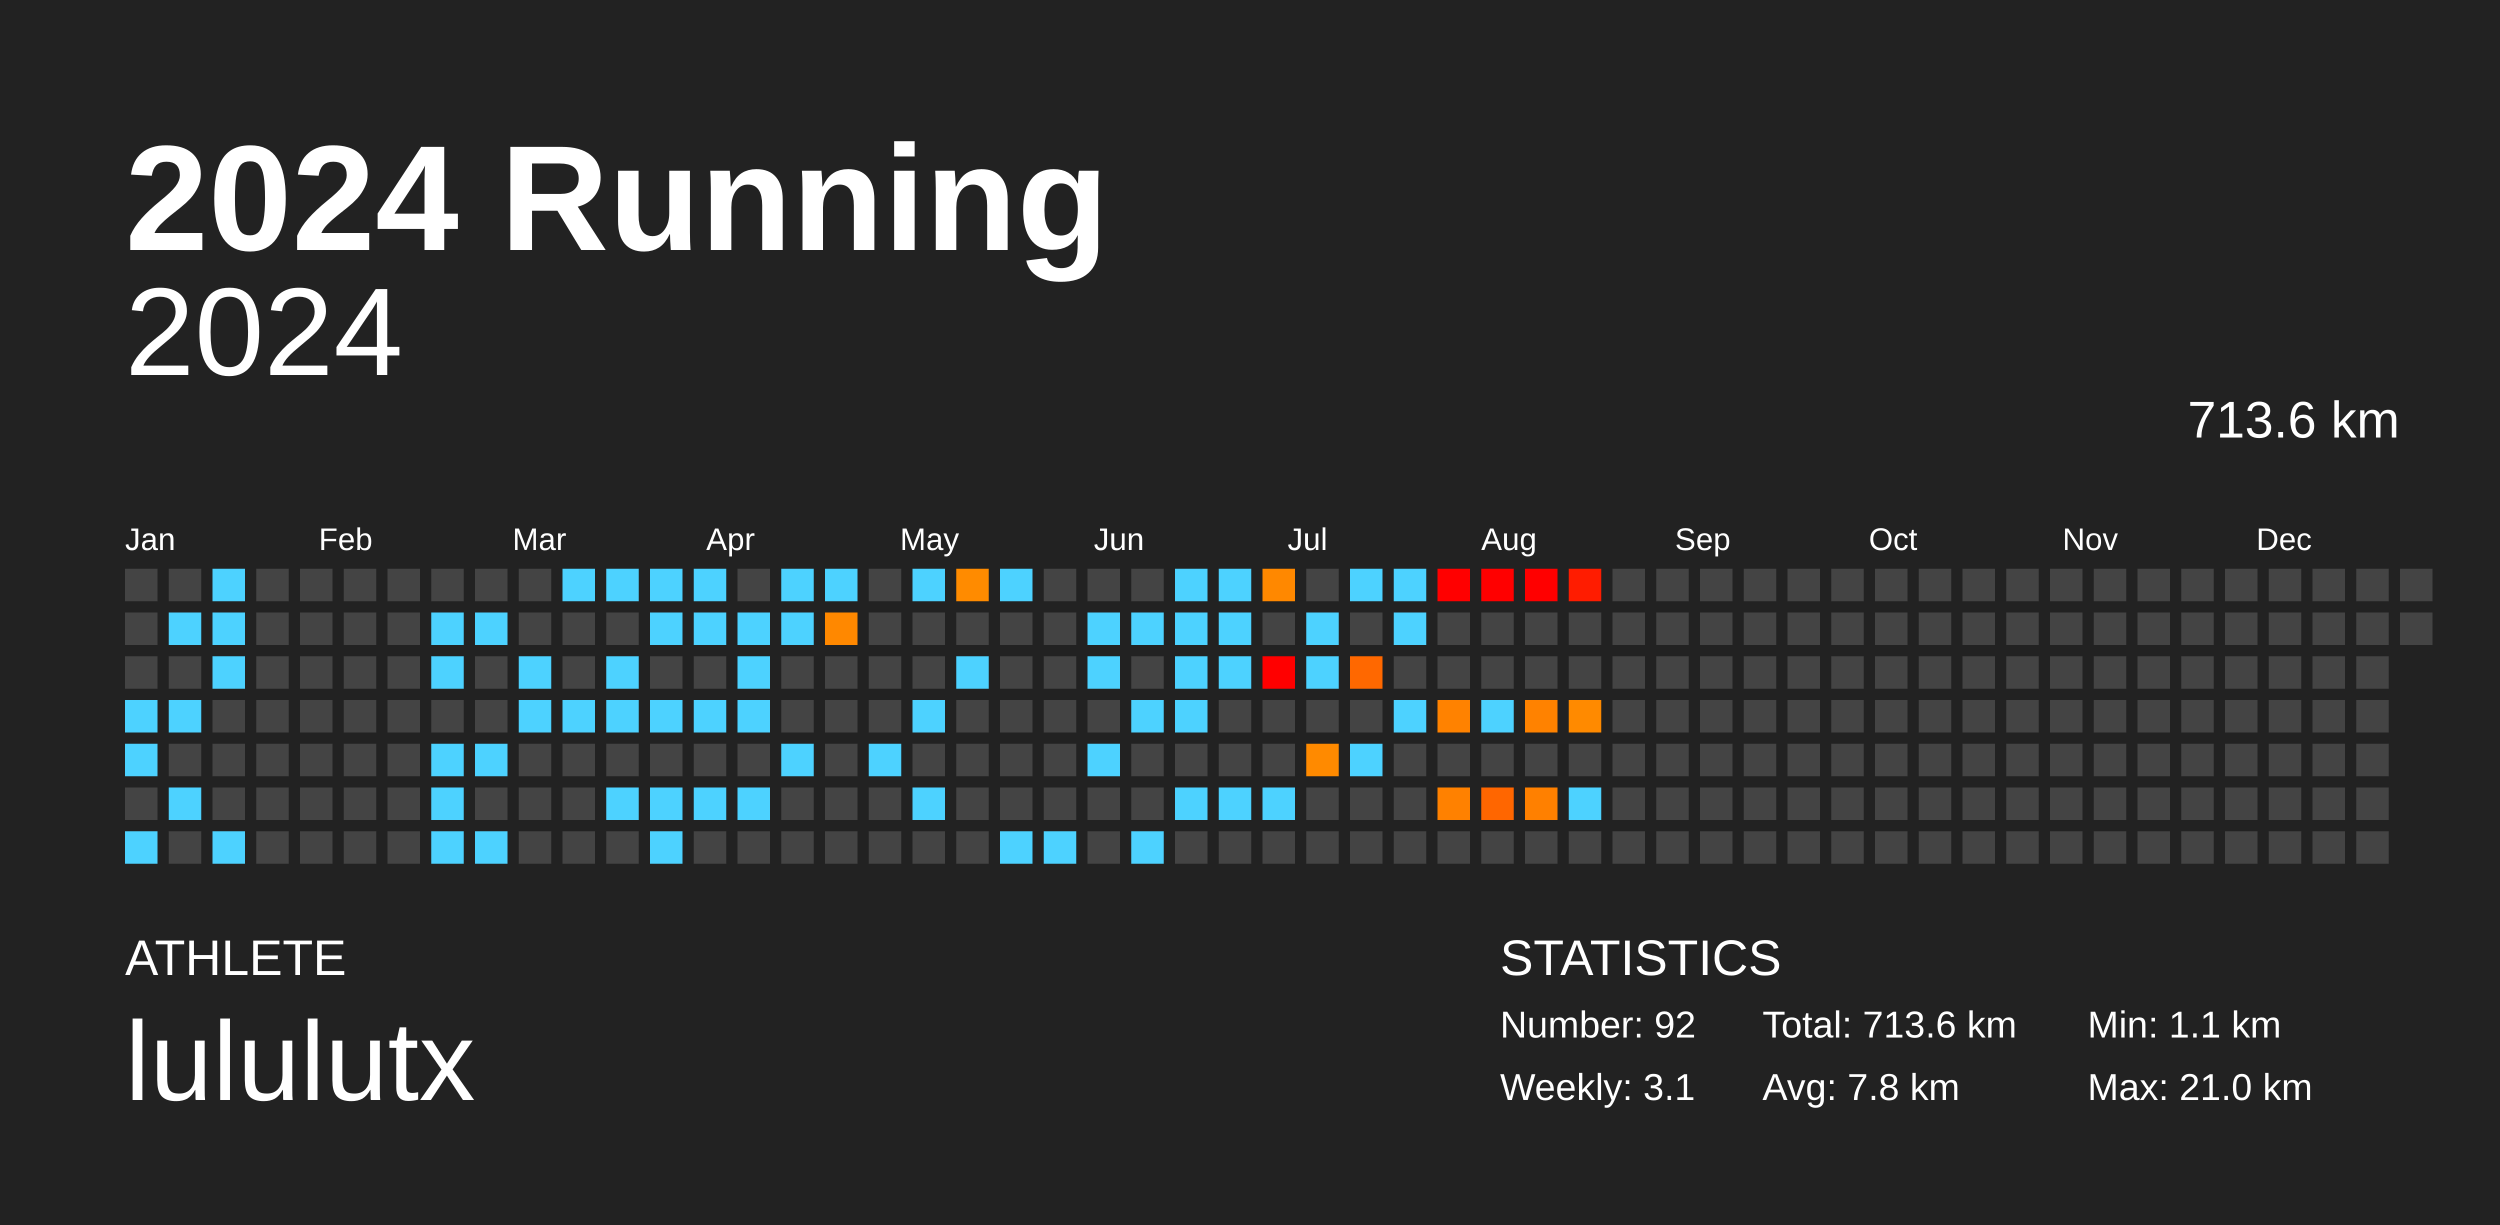
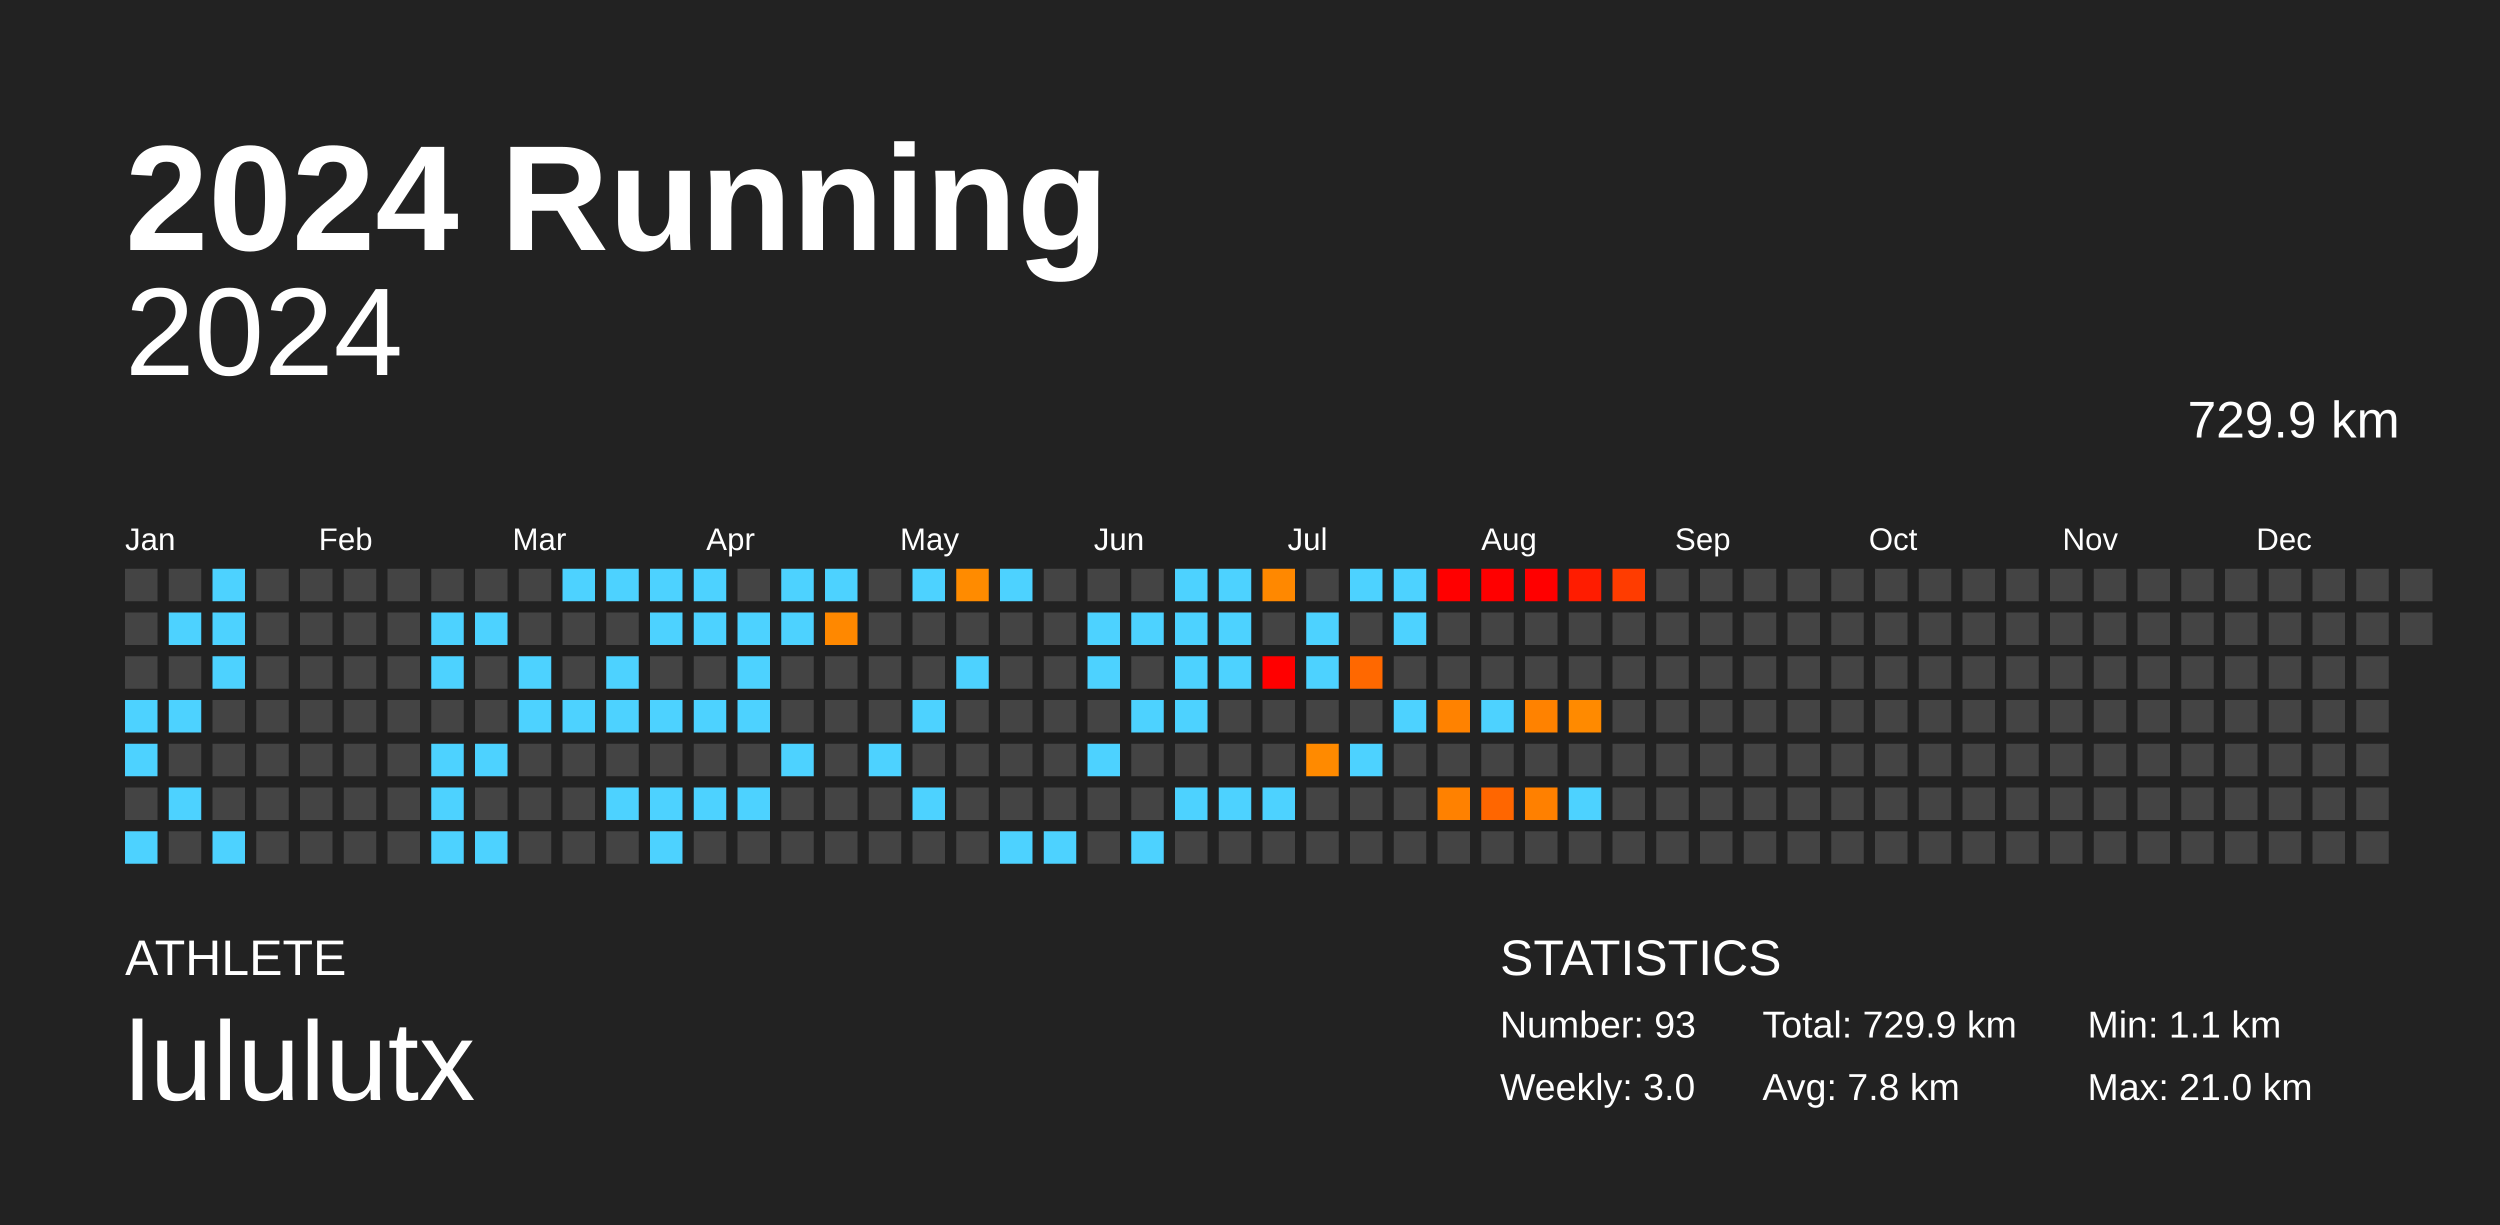
<svg xmlns="http://www.w3.org/2000/svg" baseProfile="full" height="98mm" version="1.1" viewBox="0,0,200,98" width="200mm">
  <defs />
  <rect fill="#222222" height="98" width="200" x="0" y="0" />
  <text fill="#FFFFFF" style="font-size:12px; font-family:Arial; font-weight:bold;" x="10" y="20">2024 Running</text>
  <text fill="#FFFFFF" style="font-size:4px; font-family:Arial" x="10" y="78">ATHLETE</text>
  <text fill="#FFFFFF" style="font-size:9px; font-family:Arial" x="10" y="88">lululutx</text>
  <text fill="#FFFFFF" style="font-size:4px; font-family:Arial" x="120" y="78">STATISTICS</text>
-   <text fill="#FFFFFF" style="font-size:3px; font-family:Arial" x="120" y="83">Number: 92</text>
-   <text fill="#FFFFFF" style="font-size:3px; font-family:Arial" x="120" y="88">Weekly: 3.1</text>
-   <text fill="#FFFFFF" style="font-size:3px; font-family:Arial" x="141" y="83">Total: 713.6 km</text>
+   <text fill="#FFFFFF" style="font-size:3px; font-family:Arial" x="120" y="83">Number: 93</text>
+   <text fill="#FFFFFF" style="font-size:3px; font-family:Arial" x="120" y="88">Weekly: 3.0</text>
+   <text fill="#FFFFFF" style="font-size:3px; font-family:Arial" x="141" y="83">Total: 729.9 km</text>
  <text fill="#FFFFFF" style="font-size:3px; font-family:Arial" x="141" y="88">Avg: 7.8 km</text>
  <text fill="#FFFFFF" style="font-size:3px; font-family:Arial" x="167" y="83">Min: 1.1 km</text>
  <text fill="#FFFFFF" style="font-size:3px; font-family:Arial" x="167" y="88">Max: 21.0 km</text>
  <text alignment-baseline="hanging" fill="#FFFFFF" style="font-size:10.0px; font-family:Arial;" x="10" y="30">2024</text>
-   <text alignment-baseline="hanging" fill="#FFFFFF" style="font-size:4.125px; font-family:Arial;" x="175" y="35">713.6 km</text>
+   <text alignment-baseline="hanging" fill="#FFFFFF" style="font-size:4.125px; font-family:Arial;" x="175" y="35">729.9 km</text>
  <text fill="#FFFFFF" style="font-size:2.5px; font-family:Arial" x="10.0" y="44">Jan</text>
  <text fill="#FFFFFF" style="font-size:2.5px; font-family:Arial" x="25.5" y="44">Feb</text>
  <text fill="#FFFFFF" style="font-size:2.5px; font-family:Arial" x="41.0" y="44">Mar</text>
  <text fill="#FFFFFF" style="font-size:2.5px; font-family:Arial" x="56.5" y="44">Apr</text>
  <text fill="#FFFFFF" style="font-size:2.5px; font-family:Arial" x="72.0" y="44">May</text>
  <text fill="#FFFFFF" style="font-size:2.5px; font-family:Arial" x="87.5" y="44">Jun</text>
  <text fill="#FFFFFF" style="font-size:2.5px; font-family:Arial" x="103.0" y="44">Jul</text>
  <text fill="#FFFFFF" style="font-size:2.5px; font-family:Arial" x="118.5" y="44">Aug</text>
  <text fill="#FFFFFF" style="font-size:2.5px; font-family:Arial" x="134.0" y="44">Sep</text>
  <text fill="#FFFFFF" style="font-size:2.5px; font-family:Arial" x="149.5" y="44">Oct</text>
  <text fill="#FFFFFF" style="font-size:2.5px; font-family:Arial" x="165.0" y="44">Nov</text>
  <text fill="#FFFFFF" style="font-size:2.5px; font-family:Arial" x="180.5" y="44">Dec</text>
  <rect fill="#444444" height="2.6" width="2.6" x="10.0" y="45.5" />
  <rect fill="#444444" height="2.6" width="2.6" x="10.0" y="49.0" />
  <rect fill="#444444" height="2.6" width="2.6" x="10.0" y="52.5" />
  <rect fill="#4dd2ff" height="2.6" width="2.6" x="10.0" y="56.0" />
  <rect fill="#4dd2ff" height="2.6" width="2.6" x="10.0" y="59.5" />
  <rect fill="#444444" height="2.6" width="2.6" x="10.0" y="63.0" />
  <rect fill="#4dd2ff" height="2.6" width="2.6" x="10.0" y="66.5" />
  <rect fill="#444444" height="2.6" width="2.6" x="13.5" y="45.5" />
  <rect fill="#4dd2ff" height="2.6" width="2.6" x="13.5" y="49.0" />
  <rect fill="#444444" height="2.6" width="2.6" x="13.5" y="52.5" />
  <rect fill="#4dd2ff" height="2.6" width="2.6" x="13.5" y="56.0" />
  <rect fill="#444444" height="2.6" width="2.6" x="13.5" y="59.5" />
  <rect fill="#4dd2ff" height="2.6" width="2.6" x="13.5" y="63.0" />
  <rect fill="#444444" height="2.6" width="2.6" x="13.5" y="66.5" />
  <rect fill="#4dd2ff" height="2.6" width="2.6" x="17.0" y="45.5" />
  <rect fill="#4dd2ff" height="2.6" width="2.6" x="17.0" y="49.0" />
  <rect fill="#4dd2ff" height="2.6" width="2.6" x="17.0" y="52.5" />
  <rect fill="#444444" height="2.6" width="2.6" x="17.0" y="56.0" />
  <rect fill="#444444" height="2.6" width="2.6" x="17.0" y="59.5" />
  <rect fill="#444444" height="2.6" width="2.6" x="17.0" y="63.0" />
  <rect fill="#4dd2ff" height="2.6" width="2.6" x="17.0" y="66.5" />
  <rect fill="#444444" height="2.6" width="2.6" x="20.5" y="45.5" />
  <rect fill="#444444" height="2.6" width="2.6" x="20.5" y="49.0" />
  <rect fill="#444444" height="2.6" width="2.6" x="20.5" y="52.5" />
  <rect fill="#444444" height="2.6" width="2.6" x="20.5" y="56.0" />
  <rect fill="#444444" height="2.6" width="2.6" x="20.5" y="59.5" />
  <rect fill="#444444" height="2.6" width="2.6" x="20.5" y="63.0" />
  <rect fill="#444444" height="2.6" width="2.6" x="20.5" y="66.5" />
  <rect fill="#444444" height="2.6" width="2.6" x="24.0" y="45.5" />
  <rect fill="#444444" height="2.6" width="2.6" x="24.0" y="49.0" />
  <rect fill="#444444" height="2.6" width="2.6" x="24.0" y="52.5" />
  <rect fill="#444444" height="2.6" width="2.6" x="24.0" y="56.0" />
  <rect fill="#444444" height="2.6" width="2.6" x="24.0" y="59.5" />
  <rect fill="#444444" height="2.6" width="2.6" x="24.0" y="63.0" />
  <rect fill="#444444" height="2.6" width="2.6" x="24.0" y="66.5" />
  <rect fill="#444444" height="2.6" width="2.6" x="27.5" y="45.5" />
  <rect fill="#444444" height="2.6" width="2.6" x="27.5" y="49.0" />
  <rect fill="#444444" height="2.6" width="2.6" x="27.5" y="52.5" />
  <rect fill="#444444" height="2.6" width="2.6" x="27.5" y="56.0" />
  <rect fill="#444444" height="2.6" width="2.6" x="27.5" y="59.5" />
  <rect fill="#444444" height="2.6" width="2.6" x="27.5" y="63.0" />
  <rect fill="#444444" height="2.6" width="2.6" x="27.5" y="66.5" />
  <rect fill="#444444" height="2.6" width="2.6" x="31.0" y="45.5" />
  <rect fill="#444444" height="2.6" width="2.6" x="31.0" y="49.0" />
  <rect fill="#444444" height="2.6" width="2.6" x="31.0" y="52.5" />
  <rect fill="#444444" height="2.6" width="2.6" x="31.0" y="56.0" />
  <rect fill="#444444" height="2.6" width="2.6" x="31.0" y="59.5" />
  <rect fill="#444444" height="2.6" width="2.6" x="31.0" y="63.0" />
  <rect fill="#444444" height="2.6" width="2.6" x="31.0" y="66.5" />
  <rect fill="#444444" height="2.6" width="2.6" x="34.5" y="45.5" />
  <rect fill="#4dd2ff" height="2.6" width="2.6" x="34.5" y="49.0" />
  <rect fill="#4dd2ff" height="2.6" width="2.6" x="34.5" y="52.5" />
  <rect fill="#444444" height="2.6" width="2.6" x="34.5" y="56.0" />
  <rect fill="#4dd2ff" height="2.6" width="2.6" x="34.5" y="59.5" />
  <rect fill="#4dd2ff" height="2.6" width="2.6" x="34.5" y="63.0" />
  <rect fill="#4dd2ff" height="2.6" width="2.6" x="34.5" y="66.5" />
  <rect fill="#444444" height="2.6" width="2.6" x="38.0" y="45.5" />
  <rect fill="#4dd2ff" height="2.6" width="2.6" x="38.0" y="49.0" />
  <rect fill="#444444" height="2.6" width="2.6" x="38.0" y="52.5" />
  <rect fill="#444444" height="2.6" width="2.6" x="38.0" y="56.0" />
  <rect fill="#4dd2ff" height="2.6" width="2.6" x="38.0" y="59.5" />
  <rect fill="#444444" height="2.6" width="2.6" x="38.0" y="63.0" />
  <rect fill="#4dd2ff" height="2.6" width="2.6" x="38.0" y="66.5" />
  <rect fill="#444444" height="2.6" width="2.6" x="41.5" y="45.5" />
  <rect fill="#444444" height="2.6" width="2.6" x="41.5" y="49.0" />
  <rect fill="#4dd2ff" height="2.6" width="2.6" x="41.5" y="52.5" />
  <rect fill="#4dd2ff" height="2.6" width="2.6" x="41.5" y="56.0" />
  <rect fill="#444444" height="2.6" width="2.6" x="41.5" y="59.5" />
  <rect fill="#444444" height="2.6" width="2.6" x="41.5" y="63.0" />
  <rect fill="#444444" height="2.6" width="2.6" x="41.5" y="66.5" />
  <rect fill="#4dd2ff" height="2.6" width="2.6" x="45.0" y="45.5" />
  <rect fill="#444444" height="2.6" width="2.6" x="45.0" y="49.0" />
  <rect fill="#444444" height="2.6" width="2.6" x="45.0" y="52.5" />
  <rect fill="#4dd2ff" height="2.6" width="2.6" x="45.0" y="56.0" />
  <rect fill="#444444" height="2.6" width="2.6" x="45.0" y="59.5" />
  <rect fill="#444444" height="2.6" width="2.6" x="45.0" y="63.0" />
  <rect fill="#444444" height="2.6" width="2.6" x="45.0" y="66.5" />
  <rect fill="#4dd2ff" height="2.6" width="2.6" x="48.5" y="45.5" />
  <rect fill="#444444" height="2.6" width="2.6" x="48.5" y="49.0" />
  <rect fill="#4dd2ff" height="2.6" width="2.6" x="48.5" y="52.5" />
  <rect fill="#4dd2ff" height="2.6" width="2.6" x="48.5" y="56.0" />
  <rect fill="#444444" height="2.6" width="2.6" x="48.5" y="59.5" />
  <rect fill="#4dd2ff" height="2.6" width="2.6" x="48.5" y="63.0" />
  <rect fill="#444444" height="2.6" width="2.6" x="48.5" y="66.5" />
  <rect fill="#4dd2ff" height="2.6" width="2.6" x="52.0" y="45.5" />
  <rect fill="#4dd2ff" height="2.6" width="2.6" x="52.0" y="49.0" />
  <rect fill="#444444" height="2.6" width="2.6" x="52.0" y="52.5" />
  <rect fill="#4dd2ff" height="2.6" width="2.6" x="52.0" y="56.0" />
  <rect fill="#444444" height="2.6" width="2.6" x="52.0" y="59.5" />
  <rect fill="#4dd2ff" height="2.6" width="2.6" x="52.0" y="63.0" />
  <rect fill="#4dd2ff" height="2.6" width="2.6" x="52.0" y="66.5" />
  <rect fill="#4dd2ff" height="2.6" width="2.6" x="55.5" y="45.5" />
  <rect fill="#4dd2ff" height="2.6" width="2.6" x="55.5" y="49.0" />
  <rect fill="#444444" height="2.6" width="2.6" x="55.5" y="52.5" />
  <rect fill="#4dd2ff" height="2.6" width="2.6" x="55.5" y="56.0" />
  <rect fill="#444444" height="2.6" width="2.6" x="55.5" y="59.5" />
  <rect fill="#4dd2ff" height="2.6" width="2.6" x="55.5" y="63.0" />
  <rect fill="#444444" height="2.6" width="2.6" x="55.5" y="66.5" />
  <rect fill="#444444" height="2.6" width="2.6" x="59.0" y="45.5" />
  <rect fill="#4dd2ff" height="2.6" width="2.6" x="59.0" y="49.0" />
  <rect fill="#4dd2ff" height="2.6" width="2.6" x="59.0" y="52.5" />
  <rect fill="#4dd2ff" height="2.6" width="2.6" x="59.0" y="56.0" />
  <rect fill="#444444" height="2.6" width="2.6" x="59.0" y="59.5" />
  <rect fill="#4dd2ff" height="2.6" width="2.6" x="59.0" y="63.0" />
  <rect fill="#444444" height="2.6" width="2.6" x="59.0" y="66.5" />
  <rect fill="#4dd2ff" height="2.6" width="2.6" x="62.5" y="45.5" />
  <rect fill="#4dd2ff" height="2.6" width="2.6" x="62.5" y="49.0" />
  <rect fill="#444444" height="2.6" width="2.6" x="62.5" y="52.5" />
  <rect fill="#444444" height="2.6" width="2.6" x="62.5" y="56.0" />
  <rect fill="#4dd2ff" height="2.6" width="2.6" x="62.5" y="59.5" />
  <rect fill="#444444" height="2.6" width="2.6" x="62.5" y="63.0" />
  <rect fill="#444444" height="2.6" width="2.6" x="62.5" y="66.5" />
  <rect fill="#4dd2ff" height="2.6" width="2.6" x="66.0" y="45.5" />
  <rect fill="#ff8800" height="2.6" width="2.6" x="66.0" y="49.0" />
  <rect fill="#444444" height="2.6" width="2.6" x="66.0" y="52.5" />
  <rect fill="#444444" height="2.6" width="2.6" x="66.0" y="56.0" />
  <rect fill="#444444" height="2.6" width="2.6" x="66.0" y="59.5" />
  <rect fill="#444444" height="2.6" width="2.6" x="66.0" y="63.0" />
  <rect fill="#444444" height="2.6" width="2.6" x="66.0" y="66.5" />
  <rect fill="#444444" height="2.6" width="2.6" x="69.5" y="45.5" />
  <rect fill="#444444" height="2.6" width="2.6" x="69.5" y="49.0" />
  <rect fill="#444444" height="2.6" width="2.6" x="69.5" y="52.5" />
  <rect fill="#444444" height="2.6" width="2.6" x="69.5" y="56.0" />
  <rect fill="#4dd2ff" height="2.6" width="2.6" x="69.5" y="59.5" />
  <rect fill="#444444" height="2.6" width="2.6" x="69.5" y="63.0" />
  <rect fill="#444444" height="2.6" width="2.6" x="69.5" y="66.5" />
  <rect fill="#4dd2ff" height="2.6" width="2.6" x="73.0" y="45.5" />
  <rect fill="#444444" height="2.6" width="2.6" x="73.0" y="49.0" />
  <rect fill="#444444" height="2.6" width="2.6" x="73.0" y="52.5" />
  <rect fill="#4dd2ff" height="2.6" width="2.6" x="73.0" y="56.0" />
  <rect fill="#444444" height="2.6" width="2.6" x="73.0" y="59.5" />
  <rect fill="#4dd2ff" height="2.6" width="2.6" x="73.0" y="63.0" />
  <rect fill="#444444" height="2.6" width="2.6" x="73.0" y="66.5" />
  <rect fill="#ff8b00" height="2.6" width="2.6" x="76.5" y="45.5" />
  <rect fill="#444444" height="2.6" width="2.6" x="76.5" y="49.0" />
  <rect fill="#4dd2ff" height="2.6" width="2.6" x="76.5" y="52.5" />
  <rect fill="#444444" height="2.6" width="2.6" x="76.5" y="56.0" />
  <rect fill="#444444" height="2.6" width="2.6" x="76.5" y="59.5" />
  <rect fill="#444444" height="2.6" width="2.6" x="76.5" y="63.0" />
  <rect fill="#444444" height="2.6" width="2.6" x="76.5" y="66.5" />
  <rect fill="#4dd2ff" height="2.6" width="2.6" x="80.0" y="45.5" />
  <rect fill="#444444" height="2.6" width="2.6" x="80.0" y="49.0" />
  <rect fill="#444444" height="2.6" width="2.6" x="80.0" y="52.5" />
  <rect fill="#444444" height="2.6" width="2.6" x="80.0" y="56.0" />
  <rect fill="#444444" height="2.6" width="2.6" x="80.0" y="59.5" />
  <rect fill="#444444" height="2.6" width="2.6" x="80.0" y="63.0" />
  <rect fill="#4dd2ff" height="2.6" width="2.6" x="80.0" y="66.5" />
  <rect fill="#444444" height="2.6" width="2.6" x="83.5" y="45.5" />
  <rect fill="#444444" height="2.6" width="2.6" x="83.5" y="49.0" />
  <rect fill="#444444" height="2.6" width="2.6" x="83.5" y="52.5" />
  <rect fill="#444444" height="2.6" width="2.6" x="83.5" y="56.0" />
  <rect fill="#444444" height="2.6" width="2.6" x="83.5" y="59.5" />
  <rect fill="#444444" height="2.6" width="2.6" x="83.5" y="63.0" />
  <rect fill="#4dd2ff" height="2.6" width="2.6" x="83.5" y="66.5" />
  <rect fill="#444444" height="2.6" width="2.6" x="87.0" y="45.5" />
  <rect fill="#4dd2ff" height="2.6" width="2.6" x="87.0" y="49.0" />
  <rect fill="#4dd2ff" height="2.6" width="2.6" x="87.0" y="52.5" />
  <rect fill="#444444" height="2.6" width="2.6" x="87.0" y="56.0" />
  <rect fill="#4dd2ff" height="2.6" width="2.6" x="87.0" y="59.5" />
  <rect fill="#444444" height="2.6" width="2.6" x="87.0" y="63.0" />
  <rect fill="#444444" height="2.6" width="2.6" x="87.0" y="66.5" />
  <rect fill="#444444" height="2.6" width="2.6" x="90.5" y="45.5" />
  <rect fill="#4dd2ff" height="2.6" width="2.6" x="90.5" y="49.0" />
  <rect fill="#444444" height="2.6" width="2.6" x="90.5" y="52.5" />
  <rect fill="#4dd2ff" height="2.6" width="2.6" x="90.5" y="56.0" />
  <rect fill="#444444" height="2.6" width="2.6" x="90.5" y="59.5" />
  <rect fill="#444444" height="2.6" width="2.6" x="90.5" y="63.0" />
  <rect fill="#4dd2ff" height="2.6" width="2.6" x="90.5" y="66.5" />
  <rect fill="#4dd2ff" height="2.6" width="2.6" x="94.0" y="45.5" />
  <rect fill="#4dd2ff" height="2.6" width="2.6" x="94.0" y="49.0" />
  <rect fill="#4dd2ff" height="2.6" width="2.6" x="94.0" y="52.5" />
  <rect fill="#4dd2ff" height="2.6" width="2.6" x="94.0" y="56.0" />
  <rect fill="#444444" height="2.6" width="2.6" x="94.0" y="59.5" />
  <rect fill="#4dd2ff" height="2.6" width="2.6" x="94.0" y="63.0" />
  <rect fill="#444444" height="2.6" width="2.6" x="94.0" y="66.5" />
  <rect fill="#4dd2ff" height="2.6" width="2.6" x="97.5" y="45.5" />
  <rect fill="#4dd2ff" height="2.6" width="2.6" x="97.5" y="49.0" />
  <rect fill="#4dd2ff" height="2.6" width="2.6" x="97.5" y="52.5" />
  <rect fill="#444444" height="2.6" width="2.6" x="97.5" y="56.0" />
  <rect fill="#444444" height="2.6" width="2.6" x="97.5" y="59.5" />
  <rect fill="#4dd2ff" height="2.6" width="2.6" x="97.5" y="63.0" />
  <rect fill="#444444" height="2.6" width="2.6" x="97.5" y="66.5" />
  <rect fill="#ff8800" height="2.6" width="2.6" x="101.0" y="45.5" />
  <rect fill="#444444" height="2.6" width="2.6" x="101.0" y="49.0" />
  <rect fill="red" height="2.6" width="2.6" x="101.0" y="52.5" />
  <rect fill="#444444" height="2.6" width="2.6" x="101.0" y="56.0" />
  <rect fill="#444444" height="2.6" width="2.6" x="101.0" y="59.5" />
  <rect fill="#4dd2ff" height="2.6" width="2.6" x="101.0" y="63.0" />
  <rect fill="#444444" height="2.6" width="2.6" x="101.0" y="66.5" />
  <rect fill="#444444" height="2.6" width="2.6" x="104.5" y="45.5" />
  <rect fill="#4dd2ff" height="2.6" width="2.6" x="104.5" y="49.0" />
  <rect fill="#4dd2ff" height="2.6" width="2.6" x="104.5" y="52.5" />
  <rect fill="#444444" height="2.6" width="2.6" x="104.5" y="56.0" />
  <rect fill="#ff8a00" height="2.6" width="2.6" x="104.5" y="59.5" />
  <rect fill="#444444" height="2.6" width="2.6" x="104.5" y="63.0" />
  <rect fill="#444444" height="2.6" width="2.6" x="104.5" y="66.5" />
  <rect fill="#4dd2ff" height="2.6" width="2.6" x="108.0" y="45.5" />
  <rect fill="#444444" height="2.6" width="2.6" x="108.0" y="49.0" />
  <rect fill="#ff6800" height="2.6" width="2.6" x="108.0" y="52.5" />
  <rect fill="#444444" height="2.6" width="2.6" x="108.0" y="56.0" />
  <rect fill="#4dd2ff" height="2.6" width="2.6" x="108.0" y="59.5" />
  <rect fill="#444444" height="2.6" width="2.6" x="108.0" y="63.0" />
  <rect fill="#444444" height="2.6" width="2.6" x="108.0" y="66.5" />
  <rect fill="#4dd2ff" height="2.6" width="2.6" x="111.5" y="45.5" />
  <rect fill="#4dd2ff" height="2.6" width="2.6" x="111.5" y="49.0" />
  <rect fill="#444444" height="2.6" width="2.6" x="111.5" y="52.5" />
  <rect fill="#4dd2ff" height="2.6" width="2.6" x="111.5" y="56.0" />
  <rect fill="#444444" height="2.6" width="2.6" x="111.5" y="59.5" />
  <rect fill="#444444" height="2.6" width="2.6" x="111.5" y="63.0" />
  <rect fill="#444444" height="2.6" width="2.6" x="111.5" y="66.5" />
  <rect fill="red" height="2.6" width="2.6" x="115.0" y="45.5" />
  <rect fill="#444444" height="2.6" width="2.6" x="115.0" y="49.0" />
  <rect fill="#444444" height="2.6" width="2.6" x="115.0" y="52.5" />
  <rect fill="#ff8200" height="2.6" width="2.6" x="115.0" y="56.0" />
  <rect fill="#444444" height="2.6" width="2.6" x="115.0" y="59.5" />
  <rect fill="#ff8100" height="2.6" width="2.6" x="115.0" y="63.0" />
  <rect fill="#444444" height="2.6" width="2.6" x="115.0" y="66.5" />
  <rect fill="red" height="2.6" width="2.6" x="118.5" y="45.5" />
  <rect fill="#444444" height="2.6" width="2.6" x="118.5" y="49.0" />
  <rect fill="#444444" height="2.6" width="2.6" x="118.5" y="52.5" />
  <rect fill="#4dd2ff" height="2.6" width="2.6" x="118.5" y="56.0" />
  <rect fill="#444444" height="2.6" width="2.6" x="118.5" y="59.5" />
  <rect fill="#ff6600" height="2.6" width="2.6" x="118.5" y="63.0" />
  <rect fill="#444444" height="2.6" width="2.6" x="118.5" y="66.5" />
  <rect fill="red" height="2.6" width="2.6" x="122.0" y="45.5" />
  <rect fill="#444444" height="2.6" width="2.6" x="122.0" y="49.0" />
  <rect fill="#444444" height="2.6" width="2.6" x="122.0" y="52.5" />
  <rect fill="#ff8200" height="2.6" width="2.6" x="122.0" y="56.0" />
  <rect fill="#444444" height="2.6" width="2.6" x="122.0" y="59.5" />
  <rect fill="#ff8000" height="2.6" width="2.6" x="122.0" y="63.0" />
  <rect fill="#444444" height="2.6" width="2.6" x="122.0" y="66.5" />
  <rect fill="#ff1c00" height="2.6" width="2.6" x="125.5" y="45.5" />
  <rect fill="#444444" height="2.6" width="2.6" x="125.5" y="49.0" />
  <rect fill="#444444" height="2.6" width="2.6" x="125.5" y="52.5" />
  <rect fill="#ff8a00" height="2.6" width="2.6" x="125.5" y="56.0" />
  <rect fill="#444444" height="2.6" width="2.6" x="125.5" y="59.5" />
  <rect fill="#4dd2ff" height="2.6" width="2.6" x="125.5" y="63.0" />
  <rect fill="#444444" height="2.6" width="2.6" x="125.5" y="66.5" />
-   <rect fill="#444444" height="2.6" width="2.6" x="129.0" y="45.5" />
+   <rect fill="#ff3c00" height="2.6" width="2.6" x="129.0" y="45.5" />
  <rect fill="#444444" height="2.6" width="2.6" x="129.0" y="49.0" />
  <rect fill="#444444" height="2.6" width="2.6" x="129.0" y="52.5" />
  <rect fill="#444444" height="2.6" width="2.6" x="129.0" y="56.0" />
  <rect fill="#444444" height="2.6" width="2.6" x="129.0" y="59.5" />
  <rect fill="#444444" height="2.6" width="2.6" x="129.0" y="63.0" />
  <rect fill="#444444" height="2.6" width="2.6" x="129.0" y="66.5" />
  <rect fill="#444444" height="2.6" width="2.6" x="132.5" y="45.5" />
  <rect fill="#444444" height="2.6" width="2.6" x="132.5" y="49.0" />
  <rect fill="#444444" height="2.6" width="2.6" x="132.5" y="52.5" />
  <rect fill="#444444" height="2.6" width="2.6" x="132.5" y="56.0" />
  <rect fill="#444444" height="2.6" width="2.6" x="132.5" y="59.5" />
  <rect fill="#444444" height="2.6" width="2.6" x="132.5" y="63.0" />
  <rect fill="#444444" height="2.6" width="2.6" x="132.5" y="66.5" />
  <rect fill="#444444" height="2.6" width="2.6" x="136.0" y="45.5" />
  <rect fill="#444444" height="2.6" width="2.6" x="136.0" y="49.0" />
  <rect fill="#444444" height="2.6" width="2.6" x="136.0" y="52.5" />
  <rect fill="#444444" height="2.6" width="2.6" x="136.0" y="56.0" />
  <rect fill="#444444" height="2.6" width="2.6" x="136.0" y="59.5" />
  <rect fill="#444444" height="2.6" width="2.6" x="136.0" y="63.0" />
  <rect fill="#444444" height="2.6" width="2.6" x="136.0" y="66.5" />
  <rect fill="#444444" height="2.6" width="2.6" x="139.5" y="45.5" />
  <rect fill="#444444" height="2.6" width="2.6" x="139.5" y="49.0" />
  <rect fill="#444444" height="2.6" width="2.6" x="139.5" y="52.5" />
  <rect fill="#444444" height="2.6" width="2.6" x="139.5" y="56.0" />
  <rect fill="#444444" height="2.6" width="2.6" x="139.5" y="59.5" />
  <rect fill="#444444" height="2.6" width="2.6" x="139.5" y="63.0" />
  <rect fill="#444444" height="2.6" width="2.6" x="139.5" y="66.5" />
  <rect fill="#444444" height="2.6" width="2.6" x="143.0" y="45.5" />
  <rect fill="#444444" height="2.6" width="2.6" x="143.0" y="49.0" />
  <rect fill="#444444" height="2.6" width="2.6" x="143.0" y="52.5" />
  <rect fill="#444444" height="2.6" width="2.6" x="143.0" y="56.0" />
  <rect fill="#444444" height="2.6" width="2.6" x="143.0" y="59.5" />
  <rect fill="#444444" height="2.6" width="2.6" x="143.0" y="63.0" />
  <rect fill="#444444" height="2.6" width="2.6" x="143.0" y="66.5" />
  <rect fill="#444444" height="2.6" width="2.6" x="146.5" y="45.5" />
  <rect fill="#444444" height="2.6" width="2.6" x="146.5" y="49.0" />
  <rect fill="#444444" height="2.6" width="2.6" x="146.5" y="52.5" />
  <rect fill="#444444" height="2.6" width="2.6" x="146.5" y="56.0" />
  <rect fill="#444444" height="2.6" width="2.6" x="146.5" y="59.5" />
  <rect fill="#444444" height="2.6" width="2.6" x="146.5" y="63.0" />
  <rect fill="#444444" height="2.6" width="2.6" x="146.5" y="66.5" />
  <rect fill="#444444" height="2.6" width="2.6" x="150.0" y="45.5" />
  <rect fill="#444444" height="2.6" width="2.6" x="150.0" y="49.0" />
  <rect fill="#444444" height="2.6" width="2.6" x="150.0" y="52.5" />
  <rect fill="#444444" height="2.6" width="2.6" x="150.0" y="56.0" />
  <rect fill="#444444" height="2.6" width="2.6" x="150.0" y="59.5" />
  <rect fill="#444444" height="2.6" width="2.6" x="150.0" y="63.0" />
  <rect fill="#444444" height="2.6" width="2.6" x="150.0" y="66.5" />
  <rect fill="#444444" height="2.6" width="2.6" x="153.5" y="45.5" />
  <rect fill="#444444" height="2.6" width="2.6" x="153.5" y="49.0" />
  <rect fill="#444444" height="2.6" width="2.6" x="153.5" y="52.5" />
  <rect fill="#444444" height="2.6" width="2.6" x="153.5" y="56.0" />
  <rect fill="#444444" height="2.6" width="2.6" x="153.5" y="59.5" />
  <rect fill="#444444" height="2.6" width="2.6" x="153.5" y="63.0" />
  <rect fill="#444444" height="2.6" width="2.6" x="153.5" y="66.5" />
  <rect fill="#444444" height="2.6" width="2.6" x="157.0" y="45.5" />
  <rect fill="#444444" height="2.6" width="2.6" x="157.0" y="49.0" />
  <rect fill="#444444" height="2.6" width="2.6" x="157.0" y="52.5" />
  <rect fill="#444444" height="2.6" width="2.6" x="157.0" y="56.0" />
  <rect fill="#444444" height="2.6" width="2.6" x="157.0" y="59.5" />
  <rect fill="#444444" height="2.6" width="2.6" x="157.0" y="63.0" />
  <rect fill="#444444" height="2.6" width="2.6" x="157.0" y="66.5" />
  <rect fill="#444444" height="2.6" width="2.6" x="160.5" y="45.5" />
  <rect fill="#444444" height="2.6" width="2.6" x="160.5" y="49.0" />
  <rect fill="#444444" height="2.6" width="2.6" x="160.5" y="52.5" />
  <rect fill="#444444" height="2.6" width="2.6" x="160.5" y="56.0" />
  <rect fill="#444444" height="2.6" width="2.6" x="160.5" y="59.5" />
  <rect fill="#444444" height="2.6" width="2.6" x="160.5" y="63.0" />
  <rect fill="#444444" height="2.6" width="2.6" x="160.5" y="66.5" />
  <rect fill="#444444" height="2.6" width="2.6" x="164.0" y="45.5" />
  <rect fill="#444444" height="2.6" width="2.6" x="164.0" y="49.0" />
  <rect fill="#444444" height="2.6" width="2.6" x="164.0" y="52.5" />
  <rect fill="#444444" height="2.6" width="2.6" x="164.0" y="56.0" />
  <rect fill="#444444" height="2.6" width="2.6" x="164.0" y="59.5" />
  <rect fill="#444444" height="2.6" width="2.6" x="164.0" y="63.0" />
  <rect fill="#444444" height="2.6" width="2.6" x="164.0" y="66.5" />
  <rect fill="#444444" height="2.6" width="2.6" x="167.5" y="45.5" />
  <rect fill="#444444" height="2.6" width="2.6" x="167.5" y="49.0" />
  <rect fill="#444444" height="2.6" width="2.6" x="167.5" y="52.5" />
  <rect fill="#444444" height="2.6" width="2.6" x="167.5" y="56.0" />
  <rect fill="#444444" height="2.6" width="2.6" x="167.5" y="59.5" />
  <rect fill="#444444" height="2.6" width="2.6" x="167.5" y="63.0" />
  <rect fill="#444444" height="2.6" width="2.6" x="167.5" y="66.5" />
  <rect fill="#444444" height="2.6" width="2.6" x="171.0" y="45.5" />
  <rect fill="#444444" height="2.6" width="2.6" x="171.0" y="49.0" />
  <rect fill="#444444" height="2.6" width="2.6" x="171.0" y="52.5" />
  <rect fill="#444444" height="2.6" width="2.6" x="171.0" y="56.0" />
  <rect fill="#444444" height="2.6" width="2.6" x="171.0" y="59.5" />
  <rect fill="#444444" height="2.6" width="2.6" x="171.0" y="63.0" />
  <rect fill="#444444" height="2.6" width="2.6" x="171.0" y="66.5" />
  <rect fill="#444444" height="2.6" width="2.6" x="174.5" y="45.5" />
  <rect fill="#444444" height="2.6" width="2.6" x="174.5" y="49.0" />
  <rect fill="#444444" height="2.6" width="2.6" x="174.5" y="52.5" />
  <rect fill="#444444" height="2.6" width="2.6" x="174.5" y="56.0" />
  <rect fill="#444444" height="2.6" width="2.6" x="174.5" y="59.5" />
  <rect fill="#444444" height="2.6" width="2.6" x="174.5" y="63.0" />
  <rect fill="#444444" height="2.6" width="2.6" x="174.5" y="66.5" />
  <rect fill="#444444" height="2.6" width="2.6" x="178.0" y="45.5" />
  <rect fill="#444444" height="2.6" width="2.6" x="178.0" y="49.0" />
  <rect fill="#444444" height="2.6" width="2.6" x="178.0" y="52.5" />
  <rect fill="#444444" height="2.6" width="2.6" x="178.0" y="56.0" />
  <rect fill="#444444" height="2.6" width="2.6" x="178.0" y="59.5" />
  <rect fill="#444444" height="2.6" width="2.6" x="178.0" y="63.0" />
  <rect fill="#444444" height="2.6" width="2.6" x="178.0" y="66.5" />
  <rect fill="#444444" height="2.6" width="2.6" x="181.5" y="45.5" />
  <rect fill="#444444" height="2.6" width="2.6" x="181.5" y="49.0" />
  <rect fill="#444444" height="2.6" width="2.6" x="181.5" y="52.5" />
  <rect fill="#444444" height="2.6" width="2.6" x="181.5" y="56.0" />
  <rect fill="#444444" height="2.6" width="2.6" x="181.5" y="59.5" />
  <rect fill="#444444" height="2.6" width="2.6" x="181.5" y="63.0" />
  <rect fill="#444444" height="2.6" width="2.6" x="181.5" y="66.5" />
  <rect fill="#444444" height="2.6" width="2.6" x="185.0" y="45.5" />
  <rect fill="#444444" height="2.6" width="2.6" x="185.0" y="49.0" />
  <rect fill="#444444" height="2.6" width="2.6" x="185.0" y="52.5" />
  <rect fill="#444444" height="2.6" width="2.6" x="185.0" y="56.0" />
  <rect fill="#444444" height="2.6" width="2.6" x="185.0" y="59.5" />
  <rect fill="#444444" height="2.6" width="2.6" x="185.0" y="63.0" />
  <rect fill="#444444" height="2.6" width="2.6" x="185.0" y="66.5" />
  <rect fill="#444444" height="2.6" width="2.6" x="188.5" y="45.5" />
  <rect fill="#444444" height="2.6" width="2.6" x="188.5" y="49.0" />
  <rect fill="#444444" height="2.6" width="2.6" x="188.5" y="52.5" />
  <rect fill="#444444" height="2.6" width="2.6" x="188.5" y="56.0" />
  <rect fill="#444444" height="2.6" width="2.6" x="188.5" y="59.5" />
  <rect fill="#444444" height="2.6" width="2.6" x="188.5" y="63.0" />
  <rect fill="#444444" height="2.6" width="2.6" x="188.5" y="66.5" />
  <rect fill="#444444" height="2.6" width="2.6" x="192.0" y="45.5" />
  <rect fill="#444444" height="2.6" width="2.6" x="192.0" y="49.0" />
</svg>
